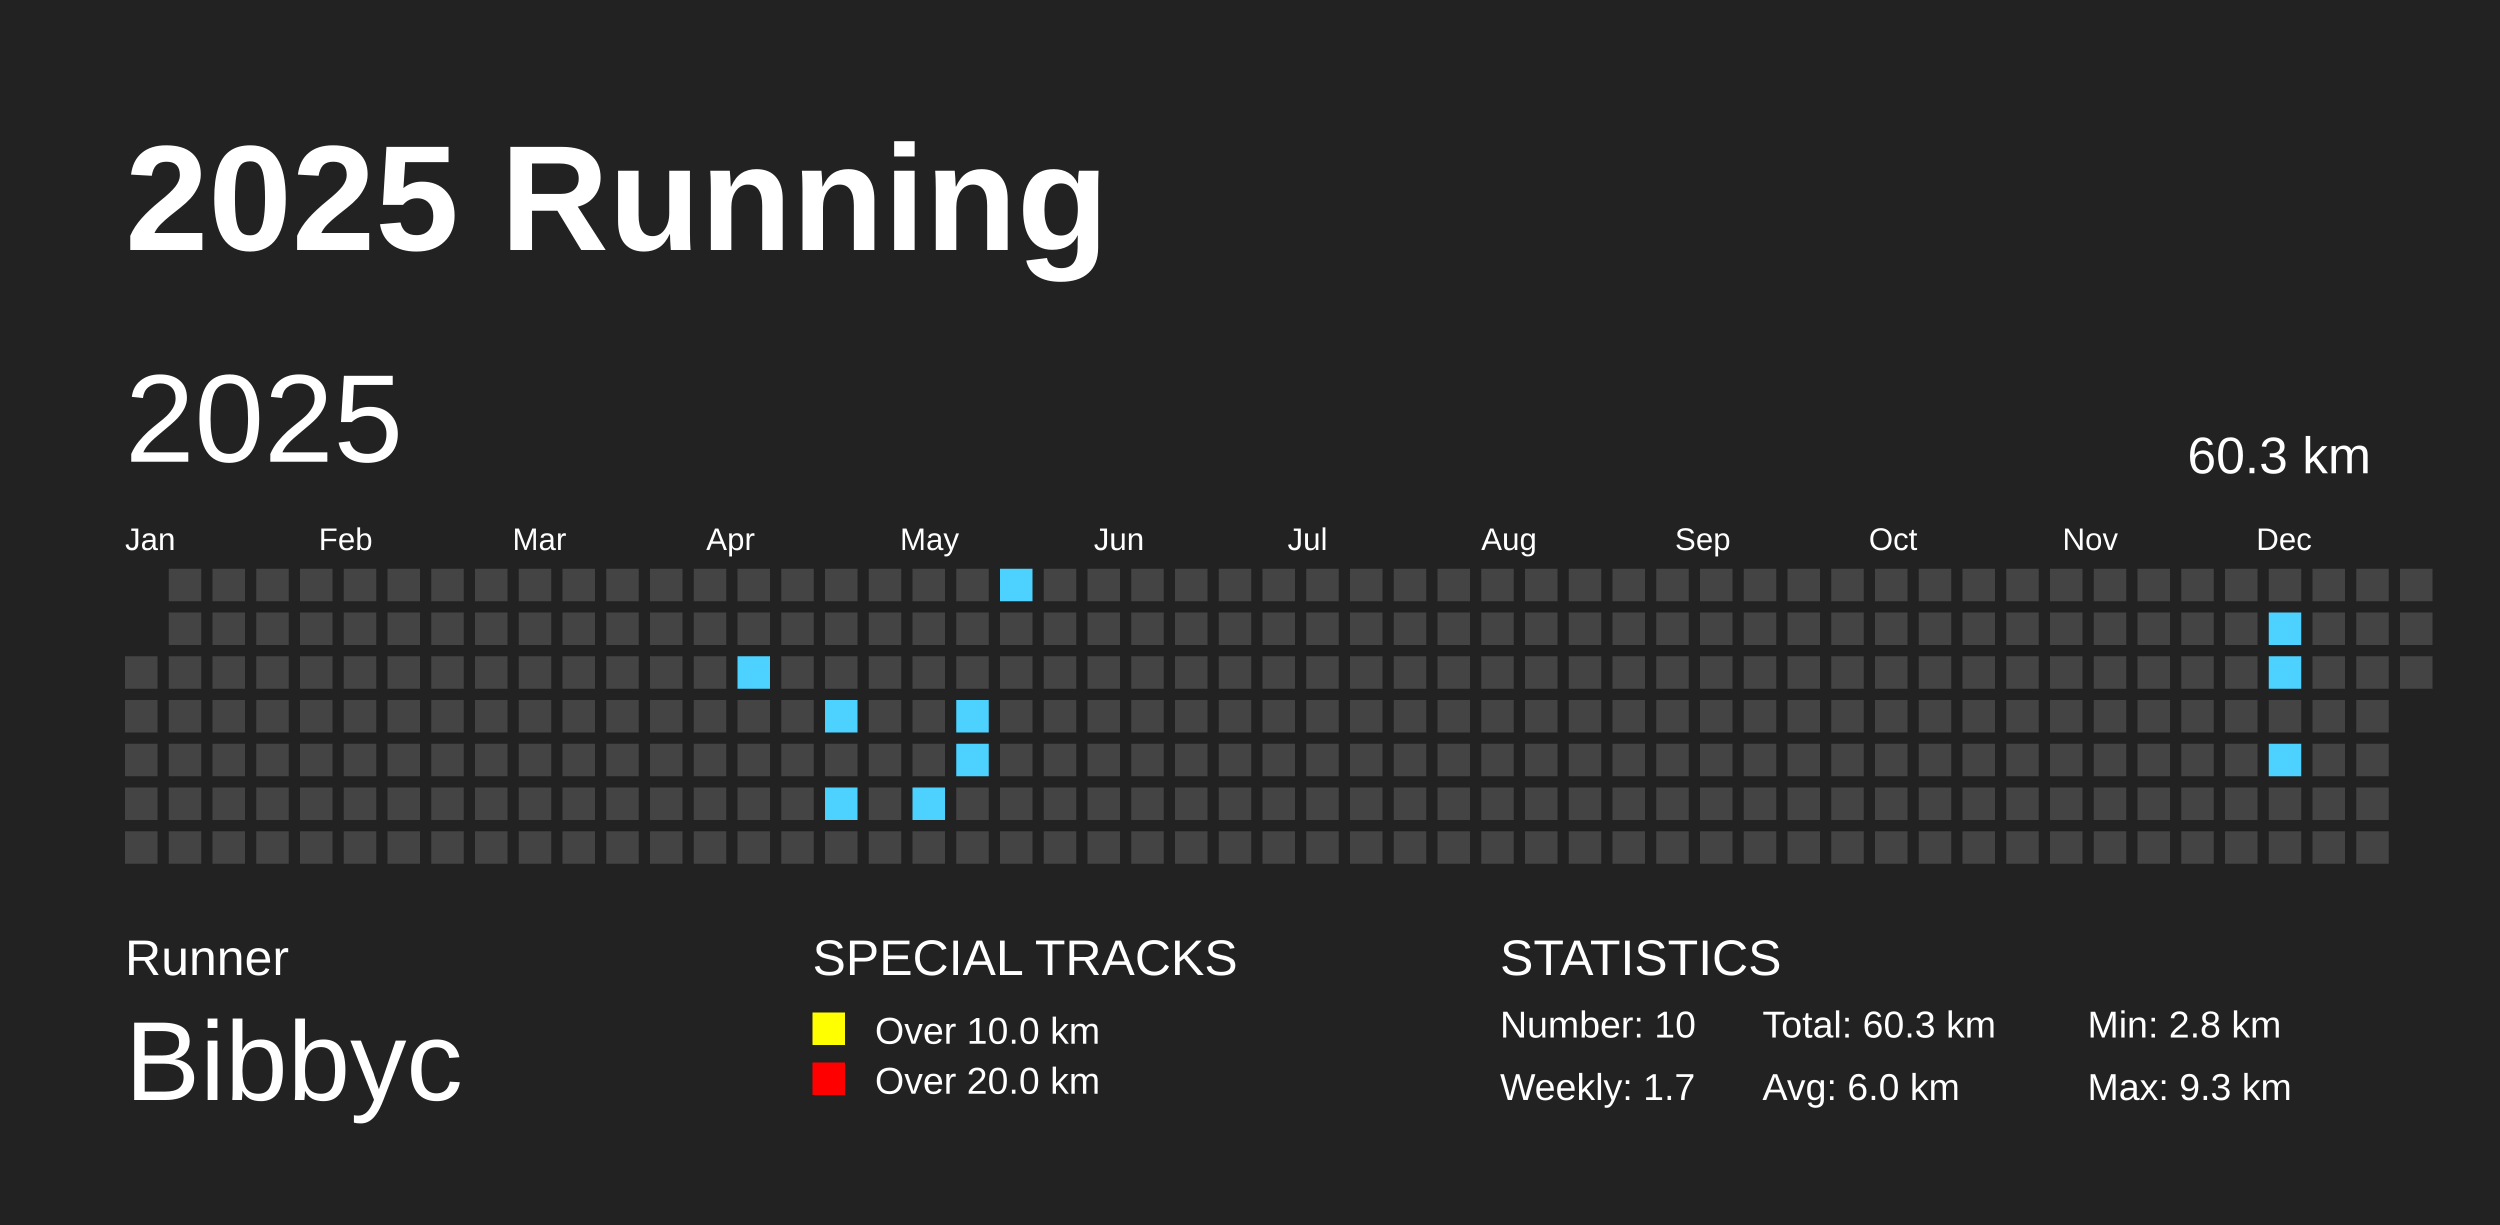
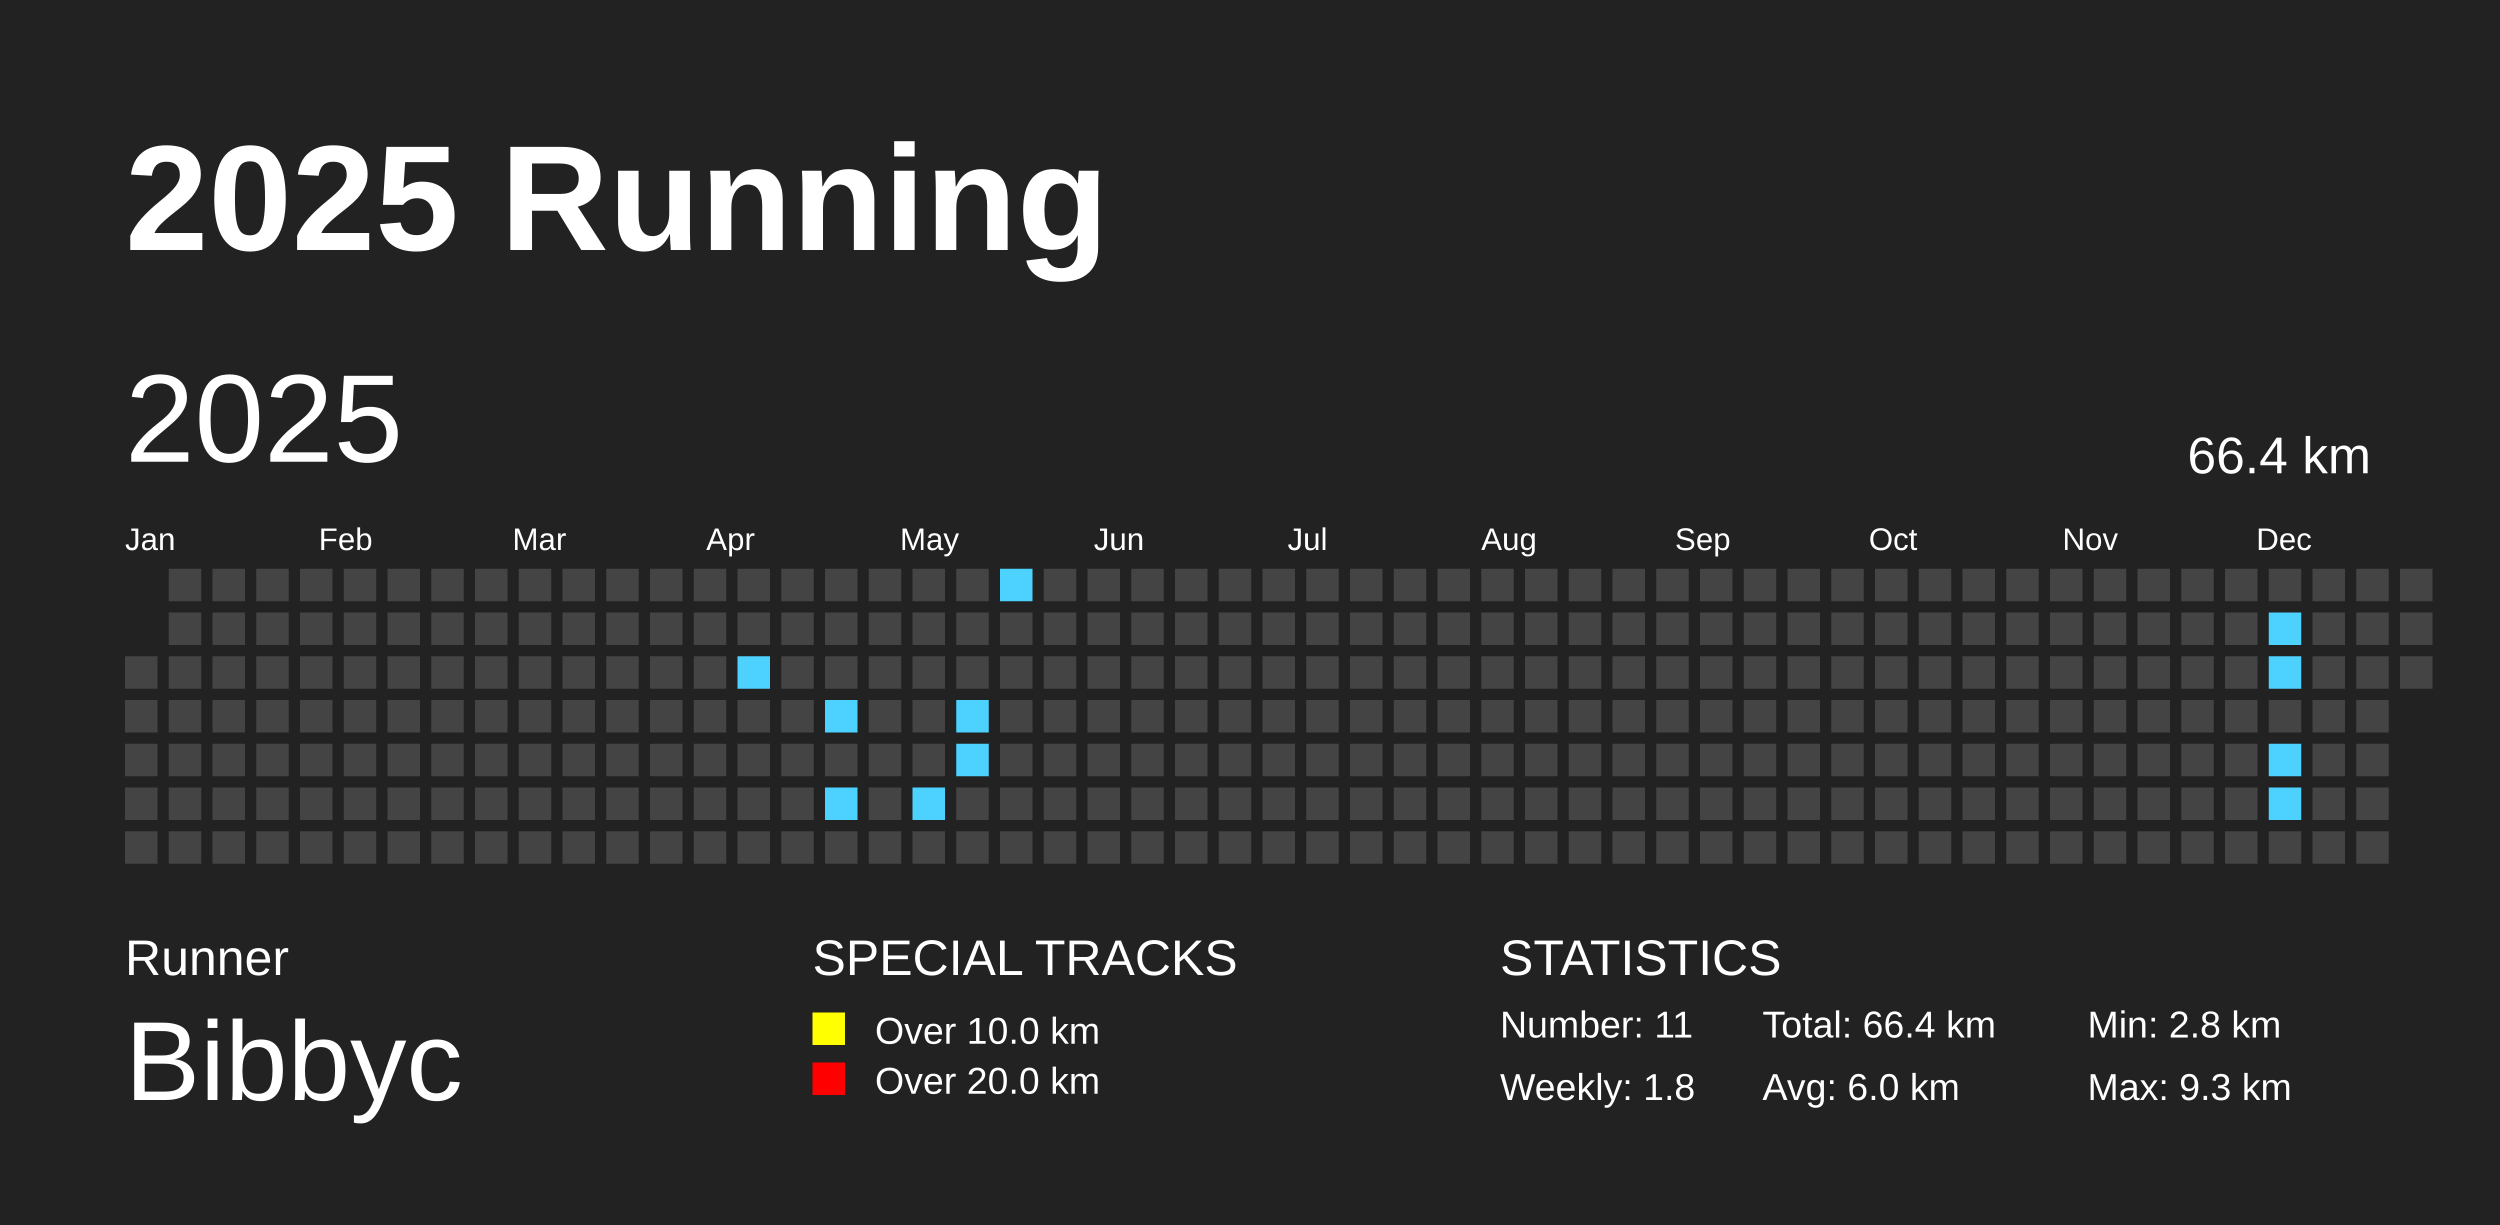
<svg xmlns="http://www.w3.org/2000/svg" baseProfile="full" height="98mm" version="1.1" viewBox="0,0,200,98" width="200mm">
  <defs />
  <rect fill="#222222" height="98" width="200" x="0" y="0" />
  <text fill="#FFFFFF" style="font-size:12px; font-family:Arial; font-weight:bold;" x="10" y="20">2025 Running</text>
  <text fill="#FFFFFF" style="font-size:4px; font-family:Arial" x="10" y="78">Runner</text>
  <text fill="#FFFFFF" style="font-size:9px; font-family:Arial" x="10" y="88">Bibbyc</text>
  <text fill="#FFFFFF" style="font-size:4px; font-family:Arial" x="65" y="78">SPECIAL TRACKS</text>
  <rect fill="yellow" height="2.6" width="2.6" x="65" y="81" />
  <text fill="#FFFFFF" style="font-size:3px; font-family:Arial" x="70" y="83.5">Over 10.0 km</text>
  <rect fill="red" height="2.6" width="2.6" x="65" y="85" />
  <text fill="#FFFFFF" style="font-size:3px; font-family:Arial" x="70" y="87.5">Over 20.0 km</text>
  <text fill="#FFFFFF" style="font-size:4px; font-family:Arial" x="120" y="78">STATISTICS</text>
-   <text fill="#FFFFFF" style="font-size:3px; font-family:Arial" x="120" y="83">Number: 10</text>
-   <text fill="#FFFFFF" style="font-size:3px; font-family:Arial" x="120" y="88">Weekly: 1.7</text>
-   <text fill="#FFFFFF" style="font-size:3px; font-family:Arial" x="141" y="83">Total: 60.3 km</text>
+   <text fill="#FFFFFF" style="font-size:3px; font-family:Arial" x="120" y="83">Number: 11</text>
+   <text fill="#FFFFFF" style="font-size:3px; font-family:Arial" x="120" y="88">Weekly: 1.8</text>
+   <text fill="#FFFFFF" style="font-size:3px; font-family:Arial" x="141" y="83">Total: 66.4 km</text>
  <text fill="#FFFFFF" style="font-size:3px; font-family:Arial" x="141" y="88">Avg: 6.0 km</text>
  <text fill="#FFFFFF" style="font-size:3px; font-family:Arial" x="167" y="83">Min: 2.8 km</text>
  <text fill="#FFFFFF" style="font-size:3px; font-family:Arial" x="167" y="88">Max: 9.3 km</text>
  <text dominant-baseline="hanging" fill="#FFFFFF" style="font-size:10.0px; font-family:Arial;" x="10" y="30">2025</text>
-   <text dominant-baseline="hanging" fill="#FFFFFF" style="font-size:4.125px; font-family:Arial;" x="175" y="35">60.3 km</text>
+   <text dominant-baseline="hanging" fill="#FFFFFF" style="font-size:4.125px; font-family:Arial;" x="175" y="35">66.4 km</text>
  <text fill="#FFFFFF" style="font-size:2.5px; font-family:Arial" x="10.0" y="44">Jan</text>
  <text fill="#FFFFFF" style="font-size:2.5px; font-family:Arial" x="25.5" y="44">Feb</text>
  <text fill="#FFFFFF" style="font-size:2.5px; font-family:Arial" x="41.0" y="44">Mar</text>
  <text fill="#FFFFFF" style="font-size:2.5px; font-family:Arial" x="56.5" y="44">Apr</text>
  <text fill="#FFFFFF" style="font-size:2.5px; font-family:Arial" x="72.0" y="44">May</text>
  <text fill="#FFFFFF" style="font-size:2.5px; font-family:Arial" x="87.5" y="44">Jun</text>
  <text fill="#FFFFFF" style="font-size:2.5px; font-family:Arial" x="103.0" y="44">Jul</text>
  <text fill="#FFFFFF" style="font-size:2.5px; font-family:Arial" x="118.5" y="44">Aug</text>
  <text fill="#FFFFFF" style="font-size:2.5px; font-family:Arial" x="134.0" y="44">Sep</text>
  <text fill="#FFFFFF" style="font-size:2.5px; font-family:Arial" x="149.5" y="44">Oct</text>
  <text fill="#FFFFFF" style="font-size:2.5px; font-family:Arial" x="165.0" y="44">Nov</text>
  <text fill="#FFFFFF" style="font-size:2.5px; font-family:Arial" x="180.5" y="44">Dec</text>
  <rect fill="#444444" height="2.6" width="2.6" x="10.0" y="52.5" />
  <rect fill="#444444" height="2.6" width="2.6" x="10.0" y="56.0" />
  <rect fill="#444444" height="2.6" width="2.6" x="10.0" y="59.5" />
  <rect fill="#444444" height="2.6" width="2.6" x="10.0" y="63.0" />
  <rect fill="#444444" height="2.6" width="2.6" x="10.0" y="66.5" />
  <rect fill="#444444" height="2.6" width="2.6" x="13.5" y="45.5" />
  <rect fill="#444444" height="2.6" width="2.6" x="13.5" y="49.0" />
  <rect fill="#444444" height="2.6" width="2.6" x="13.5" y="52.5" />
  <rect fill="#444444" height="2.6" width="2.6" x="13.5" y="56.0" />
  <rect fill="#444444" height="2.6" width="2.6" x="13.5" y="59.5" />
  <rect fill="#444444" height="2.6" width="2.6" x="13.5" y="63.0" />
  <rect fill="#444444" height="2.6" width="2.6" x="13.5" y="66.5" />
  <rect fill="#444444" height="2.6" width="2.6" x="17.0" y="45.5" />
  <rect fill="#444444" height="2.6" width="2.6" x="17.0" y="49.0" />
  <rect fill="#444444" height="2.6" width="2.6" x="17.0" y="52.5" />
  <rect fill="#444444" height="2.6" width="2.6" x="17.0" y="56.0" />
  <rect fill="#444444" height="2.6" width="2.6" x="17.0" y="59.5" />
  <rect fill="#444444" height="2.6" width="2.6" x="17.0" y="63.0" />
  <rect fill="#444444" height="2.6" width="2.6" x="17.0" y="66.5" />
  <rect fill="#444444" height="2.6" width="2.6" x="20.5" y="45.5" />
  <rect fill="#444444" height="2.6" width="2.6" x="20.5" y="49.0" />
  <rect fill="#444444" height="2.6" width="2.6" x="20.5" y="52.5" />
  <rect fill="#444444" height="2.6" width="2.6" x="20.5" y="56.0" />
  <rect fill="#444444" height="2.6" width="2.6" x="20.5" y="59.5" />
  <rect fill="#444444" height="2.6" width="2.6" x="20.5" y="63.0" />
  <rect fill="#444444" height="2.6" width="2.6" x="20.5" y="66.5" />
  <rect fill="#444444" height="2.6" width="2.6" x="24.0" y="45.5" />
  <rect fill="#444444" height="2.6" width="2.6" x="24.0" y="49.0" />
  <rect fill="#444444" height="2.6" width="2.6" x="24.0" y="52.5" />
  <rect fill="#444444" height="2.6" width="2.6" x="24.0" y="56.0" />
  <rect fill="#444444" height="2.6" width="2.6" x="24.0" y="59.5" />
  <rect fill="#444444" height="2.6" width="2.6" x="24.0" y="63.0" />
  <rect fill="#444444" height="2.6" width="2.6" x="24.0" y="66.5" />
  <rect fill="#444444" height="2.6" width="2.6" x="27.5" y="45.5" />
  <rect fill="#444444" height="2.6" width="2.6" x="27.5" y="49.0" />
  <rect fill="#444444" height="2.6" width="2.6" x="27.5" y="52.5" />
  <rect fill="#444444" height="2.6" width="2.6" x="27.5" y="56.0" />
  <rect fill="#444444" height="2.6" width="2.6" x="27.5" y="59.5" />
  <rect fill="#444444" height="2.6" width="2.6" x="27.5" y="63.0" />
  <rect fill="#444444" height="2.6" width="2.6" x="27.5" y="66.5" />
  <rect fill="#444444" height="2.6" width="2.6" x="31.0" y="45.5" />
  <rect fill="#444444" height="2.6" width="2.6" x="31.0" y="49.0" />
  <rect fill="#444444" height="2.6" width="2.6" x="31.0" y="52.5" />
  <rect fill="#444444" height="2.6" width="2.6" x="31.0" y="56.0" />
  <rect fill="#444444" height="2.6" width="2.6" x="31.0" y="59.5" />
  <rect fill="#444444" height="2.6" width="2.6" x="31.0" y="63.0" />
  <rect fill="#444444" height="2.6" width="2.6" x="31.0" y="66.5" />
  <rect fill="#444444" height="2.6" width="2.6" x="34.5" y="45.5" />
  <rect fill="#444444" height="2.6" width="2.6" x="34.5" y="49.0" />
  <rect fill="#444444" height="2.6" width="2.6" x="34.5" y="52.5" />
  <rect fill="#444444" height="2.6" width="2.6" x="34.5" y="56.0" />
  <rect fill="#444444" height="2.6" width="2.6" x="34.5" y="59.5" />
  <rect fill="#444444" height="2.6" width="2.6" x="34.5" y="63.0" />
  <rect fill="#444444" height="2.6" width="2.6" x="34.5" y="66.5" />
  <rect fill="#444444" height="2.6" width="2.6" x="38.0" y="45.5" />
  <rect fill="#444444" height="2.6" width="2.6" x="38.0" y="49.0" />
  <rect fill="#444444" height="2.6" width="2.6" x="38.0" y="52.5" />
  <rect fill="#444444" height="2.6" width="2.6" x="38.0" y="56.0" />
  <rect fill="#444444" height="2.6" width="2.6" x="38.0" y="59.5" />
  <rect fill="#444444" height="2.6" width="2.6" x="38.0" y="63.0" />
  <rect fill="#444444" height="2.6" width="2.6" x="38.0" y="66.5" />
  <rect fill="#444444" height="2.6" width="2.6" x="41.5" y="45.5" />
  <rect fill="#444444" height="2.6" width="2.6" x="41.5" y="49.0" />
  <rect fill="#444444" height="2.6" width="2.6" x="41.5" y="52.5" />
  <rect fill="#444444" height="2.6" width="2.6" x="41.5" y="56.0" />
  <rect fill="#444444" height="2.6" width="2.6" x="41.5" y="59.5" />
  <rect fill="#444444" height="2.6" width="2.6" x="41.5" y="63.0" />
  <rect fill="#444444" height="2.6" width="2.6" x="41.5" y="66.5" />
  <rect fill="#444444" height="2.6" width="2.6" x="45.0" y="45.5" />
  <rect fill="#444444" height="2.6" width="2.6" x="45.0" y="49.0" />
  <rect fill="#444444" height="2.6" width="2.6" x="45.0" y="52.5" />
  <rect fill="#444444" height="2.6" width="2.6" x="45.0" y="56.0" />
  <rect fill="#444444" height="2.6" width="2.6" x="45.0" y="59.5" />
  <rect fill="#444444" height="2.6" width="2.6" x="45.0" y="63.0" />
  <rect fill="#444444" height="2.6" width="2.6" x="45.0" y="66.5" />
  <rect fill="#444444" height="2.6" width="2.6" x="48.5" y="45.5" />
  <rect fill="#444444" height="2.6" width="2.6" x="48.5" y="49.0" />
  <rect fill="#444444" height="2.6" width="2.6" x="48.5" y="52.5" />
  <rect fill="#444444" height="2.6" width="2.6" x="48.5" y="56.0" />
  <rect fill="#444444" height="2.6" width="2.6" x="48.5" y="59.5" />
  <rect fill="#444444" height="2.6" width="2.6" x="48.5" y="63.0" />
  <rect fill="#444444" height="2.6" width="2.6" x="48.5" y="66.5" />
  <rect fill="#444444" height="2.6" width="2.6" x="52.0" y="45.5" />
  <rect fill="#444444" height="2.6" width="2.6" x="52.0" y="49.0" />
  <rect fill="#444444" height="2.6" width="2.6" x="52.0" y="52.5" />
  <rect fill="#444444" height="2.6" width="2.6" x="52.0" y="56.0" />
  <rect fill="#444444" height="2.6" width="2.6" x="52.0" y="59.5" />
  <rect fill="#444444" height="2.6" width="2.6" x="52.0" y="63.0" />
  <rect fill="#444444" height="2.6" width="2.6" x="52.0" y="66.5" />
  <rect fill="#444444" height="2.6" width="2.6" x="55.5" y="45.5" />
  <rect fill="#444444" height="2.6" width="2.6" x="55.5" y="49.0" />
  <rect fill="#444444" height="2.6" width="2.6" x="55.5" y="52.5" />
  <rect fill="#444444" height="2.6" width="2.6" x="55.5" y="56.0" />
  <rect fill="#444444" height="2.6" width="2.6" x="55.5" y="59.5" />
  <rect fill="#444444" height="2.6" width="2.6" x="55.5" y="63.0" />
  <rect fill="#444444" height="2.6" width="2.6" x="55.5" y="66.5" />
  <rect fill="#444444" height="2.6" width="2.6" x="59.0" y="45.5" />
  <rect fill="#444444" height="2.6" width="2.6" x="59.0" y="49.0" />
  <rect fill="#4DD2FF" height="2.6" width="2.6" x="59.0" y="52.5" />
  <rect fill="#444444" height="2.6" width="2.6" x="59.0" y="56.0" />
  <rect fill="#444444" height="2.6" width="2.6" x="59.0" y="59.5" />
  <rect fill="#444444" height="2.6" width="2.6" x="59.0" y="63.0" />
  <rect fill="#444444" height="2.6" width="2.6" x="59.0" y="66.5" />
  <rect fill="#444444" height="2.6" width="2.6" x="62.5" y="45.5" />
  <rect fill="#444444" height="2.6" width="2.6" x="62.5" y="49.0" />
  <rect fill="#444444" height="2.6" width="2.6" x="62.5" y="52.5" />
  <rect fill="#444444" height="2.6" width="2.6" x="62.5" y="56.0" />
  <rect fill="#444444" height="2.6" width="2.6" x="62.5" y="59.5" />
  <rect fill="#444444" height="2.6" width="2.6" x="62.5" y="63.0" />
  <rect fill="#444444" height="2.6" width="2.6" x="62.5" y="66.5" />
  <rect fill="#444444" height="2.6" width="2.6" x="66.0" y="45.5" />
  <rect fill="#444444" height="2.6" width="2.6" x="66.0" y="49.0" />
  <rect fill="#444444" height="2.6" width="2.6" x="66.0" y="52.5" />
  <rect fill="#4DD2FF" height="2.6" width="2.6" x="66.0" y="56.0" />
  <rect fill="#444444" height="2.6" width="2.6" x="66.0" y="59.5" />
  <rect fill="#4DD2FF" height="2.6" width="2.6" x="66.0" y="63.0" />
  <rect fill="#444444" height="2.6" width="2.6" x="66.0" y="66.5" />
  <rect fill="#444444" height="2.6" width="2.6" x="69.5" y="45.5" />
  <rect fill="#444444" height="2.6" width="2.6" x="69.5" y="49.0" />
  <rect fill="#444444" height="2.6" width="2.6" x="69.5" y="52.5" />
  <rect fill="#444444" height="2.6" width="2.6" x="69.5" y="56.0" />
  <rect fill="#444444" height="2.6" width="2.6" x="69.5" y="59.5" />
  <rect fill="#444444" height="2.6" width="2.6" x="69.5" y="63.0" />
  <rect fill="#444444" height="2.6" width="2.6" x="69.5" y="66.5" />
  <rect fill="#444444" height="2.6" width="2.6" x="73.0" y="45.5" />
  <rect fill="#444444" height="2.6" width="2.6" x="73.0" y="49.0" />
  <rect fill="#444444" height="2.6" width="2.6" x="73.0" y="52.5" />
  <rect fill="#444444" height="2.6" width="2.6" x="73.0" y="56.0" />
  <rect fill="#444444" height="2.6" width="2.6" x="73.0" y="59.5" />
  <rect fill="#4DD2FF" height="2.6" width="2.6" x="73.0" y="63.0" />
  <rect fill="#444444" height="2.6" width="2.6" x="73.0" y="66.5" />
  <rect fill="#444444" height="2.6" width="2.6" x="76.5" y="45.5" />
  <rect fill="#444444" height="2.6" width="2.6" x="76.5" y="49.0" />
  <rect fill="#444444" height="2.6" width="2.6" x="76.5" y="52.5" />
  <rect fill="#4DD2FF" height="2.6" width="2.6" x="76.5" y="56.0" />
  <rect fill="#4DD2FF" height="2.6" width="2.6" x="76.5" y="59.5" />
  <rect fill="#444444" height="2.6" width="2.6" x="76.5" y="63.0" />
  <rect fill="#444444" height="2.6" width="2.6" x="76.5" y="66.5" />
  <rect fill="#4DD2FF" height="2.6" width="2.6" x="80.0" y="45.5" />
  <rect fill="#444444" height="2.6" width="2.6" x="80.0" y="49.0" />
  <rect fill="#444444" height="2.6" width="2.6" x="80.0" y="52.5" />
  <rect fill="#444444" height="2.6" width="2.6" x="80.0" y="56.0" />
  <rect fill="#444444" height="2.6" width="2.6" x="80.0" y="59.5" />
  <rect fill="#444444" height="2.6" width="2.6" x="80.0" y="63.0" />
  <rect fill="#444444" height="2.6" width="2.6" x="80.0" y="66.5" />
  <rect fill="#444444" height="2.6" width="2.6" x="83.5" y="45.5" />
  <rect fill="#444444" height="2.6" width="2.6" x="83.5" y="49.0" />
  <rect fill="#444444" height="2.6" width="2.6" x="83.5" y="52.5" />
  <rect fill="#444444" height="2.6" width="2.6" x="83.5" y="56.0" />
  <rect fill="#444444" height="2.6" width="2.6" x="83.5" y="59.5" />
  <rect fill="#444444" height="2.6" width="2.6" x="83.5" y="63.0" />
  <rect fill="#444444" height="2.6" width="2.6" x="83.5" y="66.5" />
  <rect fill="#444444" height="2.6" width="2.6" x="87.0" y="45.5" />
  <rect fill="#444444" height="2.6" width="2.6" x="87.0" y="49.0" />
  <rect fill="#444444" height="2.6" width="2.6" x="87.0" y="52.5" />
  <rect fill="#444444" height="2.6" width="2.6" x="87.0" y="56.0" />
  <rect fill="#444444" height="2.6" width="2.6" x="87.0" y="59.5" />
  <rect fill="#444444" height="2.6" width="2.6" x="87.0" y="63.0" />
  <rect fill="#444444" height="2.6" width="2.6" x="87.0" y="66.5" />
  <rect fill="#444444" height="2.6" width="2.6" x="90.5" y="45.5" />
  <rect fill="#444444" height="2.6" width="2.6" x="90.5" y="49.0" />
  <rect fill="#444444" height="2.6" width="2.6" x="90.5" y="52.5" />
  <rect fill="#444444" height="2.6" width="2.6" x="90.5" y="56.0" />
  <rect fill="#444444" height="2.6" width="2.6" x="90.5" y="59.5" />
  <rect fill="#444444" height="2.6" width="2.6" x="90.5" y="63.0" />
  <rect fill="#444444" height="2.6" width="2.6" x="90.5" y="66.5" />
  <rect fill="#444444" height="2.6" width="2.6" x="94.0" y="45.5" />
  <rect fill="#444444" height="2.6" width="2.6" x="94.0" y="49.0" />
  <rect fill="#444444" height="2.6" width="2.6" x="94.0" y="52.5" />
  <rect fill="#444444" height="2.6" width="2.6" x="94.0" y="56.0" />
  <rect fill="#444444" height="2.6" width="2.6" x="94.0" y="59.5" />
  <rect fill="#444444" height="2.6" width="2.6" x="94.0" y="63.0" />
  <rect fill="#444444" height="2.6" width="2.6" x="94.0" y="66.5" />
  <rect fill="#444444" height="2.6" width="2.6" x="97.5" y="45.5" />
  <rect fill="#444444" height="2.6" width="2.6" x="97.5" y="49.0" />
  <rect fill="#444444" height="2.6" width="2.6" x="97.5" y="52.5" />
  <rect fill="#444444" height="2.6" width="2.6" x="97.5" y="56.0" />
  <rect fill="#444444" height="2.6" width="2.6" x="97.5" y="59.5" />
  <rect fill="#444444" height="2.6" width="2.6" x="97.5" y="63.0" />
  <rect fill="#444444" height="2.6" width="2.6" x="97.5" y="66.5" />
  <rect fill="#444444" height="2.6" width="2.6" x="101.0" y="45.5" />
  <rect fill="#444444" height="2.6" width="2.6" x="101.0" y="49.0" />
  <rect fill="#444444" height="2.6" width="2.6" x="101.0" y="52.5" />
  <rect fill="#444444" height="2.6" width="2.6" x="101.0" y="56.0" />
  <rect fill="#444444" height="2.6" width="2.6" x="101.0" y="59.5" />
  <rect fill="#444444" height="2.6" width="2.6" x="101.0" y="63.0" />
  <rect fill="#444444" height="2.6" width="2.6" x="101.0" y="66.5" />
  <rect fill="#444444" height="2.6" width="2.6" x="104.5" y="45.5" />
  <rect fill="#444444" height="2.6" width="2.6" x="104.5" y="49.0" />
  <rect fill="#444444" height="2.6" width="2.6" x="104.5" y="52.5" />
  <rect fill="#444444" height="2.6" width="2.6" x="104.5" y="56.0" />
  <rect fill="#444444" height="2.6" width="2.6" x="104.5" y="59.5" />
  <rect fill="#444444" height="2.6" width="2.6" x="104.5" y="63.0" />
  <rect fill="#444444" height="2.6" width="2.6" x="104.5" y="66.5" />
  <rect fill="#444444" height="2.6" width="2.6" x="108.0" y="45.5" />
  <rect fill="#444444" height="2.6" width="2.6" x="108.0" y="49.0" />
  <rect fill="#444444" height="2.6" width="2.6" x="108.0" y="52.5" />
  <rect fill="#444444" height="2.6" width="2.6" x="108.0" y="56.0" />
  <rect fill="#444444" height="2.6" width="2.6" x="108.0" y="59.5" />
  <rect fill="#444444" height="2.6" width="2.6" x="108.0" y="63.0" />
  <rect fill="#444444" height="2.6" width="2.6" x="108.0" y="66.5" />
  <rect fill="#444444" height="2.6" width="2.6" x="111.5" y="45.5" />
  <rect fill="#444444" height="2.6" width="2.6" x="111.5" y="49.0" />
  <rect fill="#444444" height="2.6" width="2.6" x="111.5" y="52.5" />
  <rect fill="#444444" height="2.6" width="2.6" x="111.5" y="56.0" />
  <rect fill="#444444" height="2.6" width="2.6" x="111.5" y="59.5" />
  <rect fill="#444444" height="2.6" width="2.6" x="111.5" y="63.0" />
  <rect fill="#444444" height="2.6" width="2.6" x="111.5" y="66.5" />
  <rect fill="#444444" height="2.6" width="2.6" x="115.0" y="45.5" />
  <rect fill="#444444" height="2.6" width="2.6" x="115.0" y="49.0" />
  <rect fill="#444444" height="2.6" width="2.6" x="115.0" y="52.5" />
  <rect fill="#444444" height="2.6" width="2.6" x="115.0" y="56.0" />
  <rect fill="#444444" height="2.6" width="2.6" x="115.0" y="59.5" />
  <rect fill="#444444" height="2.6" width="2.6" x="115.0" y="63.0" />
  <rect fill="#444444" height="2.6" width="2.6" x="115.0" y="66.5" />
  <rect fill="#444444" height="2.6" width="2.6" x="118.5" y="45.5" />
  <rect fill="#444444" height="2.6" width="2.6" x="118.5" y="49.0" />
  <rect fill="#444444" height="2.6" width="2.6" x="118.5" y="52.5" />
  <rect fill="#444444" height="2.6" width="2.6" x="118.5" y="56.0" />
  <rect fill="#444444" height="2.6" width="2.6" x="118.5" y="59.5" />
  <rect fill="#444444" height="2.6" width="2.6" x="118.5" y="63.0" />
  <rect fill="#444444" height="2.6" width="2.6" x="118.5" y="66.5" />
  <rect fill="#444444" height="2.6" width="2.6" x="122.0" y="45.5" />
  <rect fill="#444444" height="2.6" width="2.6" x="122.0" y="49.0" />
  <rect fill="#444444" height="2.6" width="2.6" x="122.0" y="52.5" />
  <rect fill="#444444" height="2.6" width="2.6" x="122.0" y="56.0" />
  <rect fill="#444444" height="2.6" width="2.6" x="122.0" y="59.5" />
  <rect fill="#444444" height="2.6" width="2.6" x="122.0" y="63.0" />
  <rect fill="#444444" height="2.6" width="2.6" x="122.0" y="66.5" />
  <rect fill="#444444" height="2.6" width="2.6" x="125.5" y="45.5" />
  <rect fill="#444444" height="2.6" width="2.6" x="125.5" y="49.0" />
  <rect fill="#444444" height="2.6" width="2.6" x="125.5" y="52.5" />
  <rect fill="#444444" height="2.6" width="2.6" x="125.5" y="56.0" />
  <rect fill="#444444" height="2.6" width="2.6" x="125.5" y="59.5" />
  <rect fill="#444444" height="2.6" width="2.6" x="125.5" y="63.0" />
  <rect fill="#444444" height="2.6" width="2.6" x="125.5" y="66.5" />
  <rect fill="#444444" height="2.6" width="2.6" x="129.0" y="45.5" />
  <rect fill="#444444" height="2.6" width="2.6" x="129.0" y="49.0" />
  <rect fill="#444444" height="2.6" width="2.6" x="129.0" y="52.5" />
  <rect fill="#444444" height="2.6" width="2.6" x="129.0" y="56.0" />
  <rect fill="#444444" height="2.6" width="2.6" x="129.0" y="59.5" />
  <rect fill="#444444" height="2.6" width="2.6" x="129.0" y="63.0" />
  <rect fill="#444444" height="2.6" width="2.6" x="129.0" y="66.5" />
  <rect fill="#444444" height="2.6" width="2.6" x="132.5" y="45.5" />
  <rect fill="#444444" height="2.6" width="2.6" x="132.5" y="49.0" />
  <rect fill="#444444" height="2.6" width="2.6" x="132.5" y="52.5" />
  <rect fill="#444444" height="2.6" width="2.6" x="132.5" y="56.0" />
  <rect fill="#444444" height="2.6" width="2.6" x="132.5" y="59.5" />
  <rect fill="#444444" height="2.6" width="2.6" x="132.5" y="63.0" />
  <rect fill="#444444" height="2.6" width="2.6" x="132.5" y="66.5" />
  <rect fill="#444444" height="2.6" width="2.6" x="136.0" y="45.5" />
  <rect fill="#444444" height="2.6" width="2.6" x="136.0" y="49.0" />
  <rect fill="#444444" height="2.6" width="2.6" x="136.0" y="52.5" />
  <rect fill="#444444" height="2.6" width="2.6" x="136.0" y="56.0" />
  <rect fill="#444444" height="2.6" width="2.6" x="136.0" y="59.5" />
  <rect fill="#444444" height="2.6" width="2.6" x="136.0" y="63.0" />
  <rect fill="#444444" height="2.6" width="2.6" x="136.0" y="66.5" />
  <rect fill="#444444" height="2.6" width="2.6" x="139.5" y="45.5" />
  <rect fill="#444444" height="2.6" width="2.6" x="139.5" y="49.0" />
  <rect fill="#444444" height="2.6" width="2.6" x="139.5" y="52.5" />
  <rect fill="#444444" height="2.6" width="2.6" x="139.5" y="56.0" />
  <rect fill="#444444" height="2.6" width="2.6" x="139.5" y="59.5" />
  <rect fill="#444444" height="2.6" width="2.6" x="139.5" y="63.0" />
  <rect fill="#444444" height="2.6" width="2.6" x="139.5" y="66.5" />
  <rect fill="#444444" height="2.6" width="2.6" x="143.0" y="45.5" />
  <rect fill="#444444" height="2.6" width="2.6" x="143.0" y="49.0" />
  <rect fill="#444444" height="2.6" width="2.6" x="143.0" y="52.5" />
  <rect fill="#444444" height="2.6" width="2.6" x="143.0" y="56.0" />
  <rect fill="#444444" height="2.6" width="2.6" x="143.0" y="59.5" />
  <rect fill="#444444" height="2.6" width="2.6" x="143.0" y="63.0" />
  <rect fill="#444444" height="2.6" width="2.6" x="143.0" y="66.5" />
  <rect fill="#444444" height="2.6" width="2.6" x="146.5" y="45.5" />
  <rect fill="#444444" height="2.6" width="2.6" x="146.5" y="49.0" />
  <rect fill="#444444" height="2.6" width="2.6" x="146.5" y="52.5" />
  <rect fill="#444444" height="2.6" width="2.6" x="146.5" y="56.0" />
  <rect fill="#444444" height="2.6" width="2.6" x="146.5" y="59.5" />
  <rect fill="#444444" height="2.6" width="2.6" x="146.5" y="63.0" />
  <rect fill="#444444" height="2.6" width="2.6" x="146.5" y="66.5" />
  <rect fill="#444444" height="2.6" width="2.6" x="150.0" y="45.5" />
  <rect fill="#444444" height="2.6" width="2.6" x="150.0" y="49.0" />
  <rect fill="#444444" height="2.6" width="2.6" x="150.0" y="52.5" />
  <rect fill="#444444" height="2.6" width="2.6" x="150.0" y="56.0" />
  <rect fill="#444444" height="2.6" width="2.6" x="150.0" y="59.5" />
  <rect fill="#444444" height="2.6" width="2.6" x="150.0" y="63.0" />
  <rect fill="#444444" height="2.6" width="2.6" x="150.0" y="66.5" />
  <rect fill="#444444" height="2.6" width="2.6" x="153.5" y="45.5" />
  <rect fill="#444444" height="2.6" width="2.6" x="153.5" y="49.0" />
  <rect fill="#444444" height="2.6" width="2.6" x="153.5" y="52.5" />
  <rect fill="#444444" height="2.6" width="2.6" x="153.5" y="56.0" />
  <rect fill="#444444" height="2.6" width="2.6" x="153.5" y="59.5" />
  <rect fill="#444444" height="2.6" width="2.6" x="153.5" y="63.0" />
  <rect fill="#444444" height="2.6" width="2.6" x="153.5" y="66.5" />
  <rect fill="#444444" height="2.6" width="2.6" x="157.0" y="45.5" />
  <rect fill="#444444" height="2.6" width="2.6" x="157.0" y="49.0" />
  <rect fill="#444444" height="2.6" width="2.6" x="157.0" y="52.5" />
  <rect fill="#444444" height="2.6" width="2.6" x="157.0" y="56.0" />
  <rect fill="#444444" height="2.6" width="2.6" x="157.0" y="59.5" />
  <rect fill="#444444" height="2.6" width="2.6" x="157.0" y="63.0" />
  <rect fill="#444444" height="2.6" width="2.6" x="157.0" y="66.5" />
  <rect fill="#444444" height="2.6" width="2.6" x="160.5" y="45.5" />
  <rect fill="#444444" height="2.6" width="2.6" x="160.5" y="49.0" />
  <rect fill="#444444" height="2.6" width="2.6" x="160.5" y="52.5" />
  <rect fill="#444444" height="2.6" width="2.6" x="160.5" y="56.0" />
  <rect fill="#444444" height="2.6" width="2.6" x="160.5" y="59.5" />
  <rect fill="#444444" height="2.6" width="2.6" x="160.5" y="63.0" />
  <rect fill="#444444" height="2.6" width="2.6" x="160.5" y="66.5" />
  <rect fill="#444444" height="2.6" width="2.6" x="164.0" y="45.5" />
  <rect fill="#444444" height="2.6" width="2.6" x="164.0" y="49.0" />
  <rect fill="#444444" height="2.6" width="2.6" x="164.0" y="52.5" />
  <rect fill="#444444" height="2.6" width="2.6" x="164.0" y="56.0" />
  <rect fill="#444444" height="2.6" width="2.6" x="164.0" y="59.5" />
  <rect fill="#444444" height="2.6" width="2.6" x="164.0" y="63.0" />
  <rect fill="#444444" height="2.6" width="2.6" x="164.0" y="66.5" />
  <rect fill="#444444" height="2.6" width="2.6" x="167.5" y="45.5" />
  <rect fill="#444444" height="2.6" width="2.6" x="167.5" y="49.0" />
  <rect fill="#444444" height="2.6" width="2.6" x="167.5" y="52.5" />
  <rect fill="#444444" height="2.6" width="2.6" x="167.5" y="56.0" />
  <rect fill="#444444" height="2.6" width="2.6" x="167.5" y="59.5" />
  <rect fill="#444444" height="2.6" width="2.6" x="167.5" y="63.0" />
  <rect fill="#444444" height="2.6" width="2.6" x="167.5" y="66.5" />
  <rect fill="#444444" height="2.6" width="2.6" x="171.0" y="45.5" />
  <rect fill="#444444" height="2.6" width="2.6" x="171.0" y="49.0" />
  <rect fill="#444444" height="2.6" width="2.6" x="171.0" y="52.5" />
  <rect fill="#444444" height="2.6" width="2.6" x="171.0" y="56.0" />
  <rect fill="#444444" height="2.6" width="2.6" x="171.0" y="59.5" />
  <rect fill="#444444" height="2.6" width="2.6" x="171.0" y="63.0" />
  <rect fill="#444444" height="2.6" width="2.6" x="171.0" y="66.5" />
  <rect fill="#444444" height="2.6" width="2.6" x="174.5" y="45.5" />
  <rect fill="#444444" height="2.6" width="2.6" x="174.5" y="49.0" />
  <rect fill="#444444" height="2.6" width="2.6" x="174.5" y="52.5" />
  <rect fill="#444444" height="2.6" width="2.6" x="174.5" y="56.0" />
  <rect fill="#444444" height="2.6" width="2.6" x="174.5" y="59.5" />
  <rect fill="#444444" height="2.6" width="2.6" x="174.5" y="63.0" />
  <rect fill="#444444" height="2.6" width="2.6" x="174.5" y="66.5" />
  <rect fill="#444444" height="2.6" width="2.6" x="178.0" y="45.5" />
  <rect fill="#444444" height="2.6" width="2.6" x="178.0" y="49.0" />
  <rect fill="#444444" height="2.6" width="2.6" x="178.0" y="52.5" />
  <rect fill="#444444" height="2.6" width="2.6" x="178.0" y="56.0" />
  <rect fill="#444444" height="2.6" width="2.6" x="178.0" y="59.5" />
  <rect fill="#444444" height="2.6" width="2.6" x="178.0" y="63.0" />
  <rect fill="#444444" height="2.6" width="2.6" x="178.0" y="66.5" />
  <rect fill="#444444" height="2.6" width="2.6" x="181.5" y="45.5" />
  <rect fill="#4DD2FF" height="2.6" width="2.6" x="181.5" y="49.0" />
  <rect fill="#4DD2FF" height="2.6" width="2.6" x="181.5" y="52.5" />
  <rect fill="#444444" height="2.6" width="2.6" x="181.5" y="56.0" />
  <rect fill="#4DD2FF" height="2.6" width="2.6" x="181.5" y="59.5" />
-   <rect fill="#444444" height="2.6" width="2.6" x="181.5" y="63.0" />
+   <rect fill="#4DD2FF" height="2.6" width="2.6" x="181.5" y="63.0" />
  <rect fill="#444444" height="2.6" width="2.6" x="181.5" y="66.5" />
  <rect fill="#444444" height="2.6" width="2.6" x="185.0" y="45.5" />
  <rect fill="#444444" height="2.6" width="2.6" x="185.0" y="49.0" />
  <rect fill="#444444" height="2.6" width="2.6" x="185.0" y="52.5" />
  <rect fill="#444444" height="2.6" width="2.6" x="185.0" y="56.0" />
  <rect fill="#444444" height="2.6" width="2.6" x="185.0" y="59.5" />
  <rect fill="#444444" height="2.6" width="2.6" x="185.0" y="63.0" />
  <rect fill="#444444" height="2.6" width="2.6" x="185.0" y="66.5" />
  <rect fill="#444444" height="2.6" width="2.6" x="188.5" y="45.5" />
  <rect fill="#444444" height="2.6" width="2.6" x="188.5" y="49.0" />
  <rect fill="#444444" height="2.6" width="2.6" x="188.5" y="52.5" />
  <rect fill="#444444" height="2.6" width="2.6" x="188.5" y="56.0" />
  <rect fill="#444444" height="2.6" width="2.6" x="188.5" y="59.5" />
  <rect fill="#444444" height="2.6" width="2.6" x="188.5" y="63.0" />
  <rect fill="#444444" height="2.6" width="2.6" x="188.5" y="66.5" />
  <rect fill="#444444" height="2.6" width="2.6" x="192.0" y="45.5" />
  <rect fill="#444444" height="2.6" width="2.6" x="192.0" y="49.0" />
  <rect fill="#444444" height="2.6" width="2.6" x="192.0" y="52.5" />
</svg>
